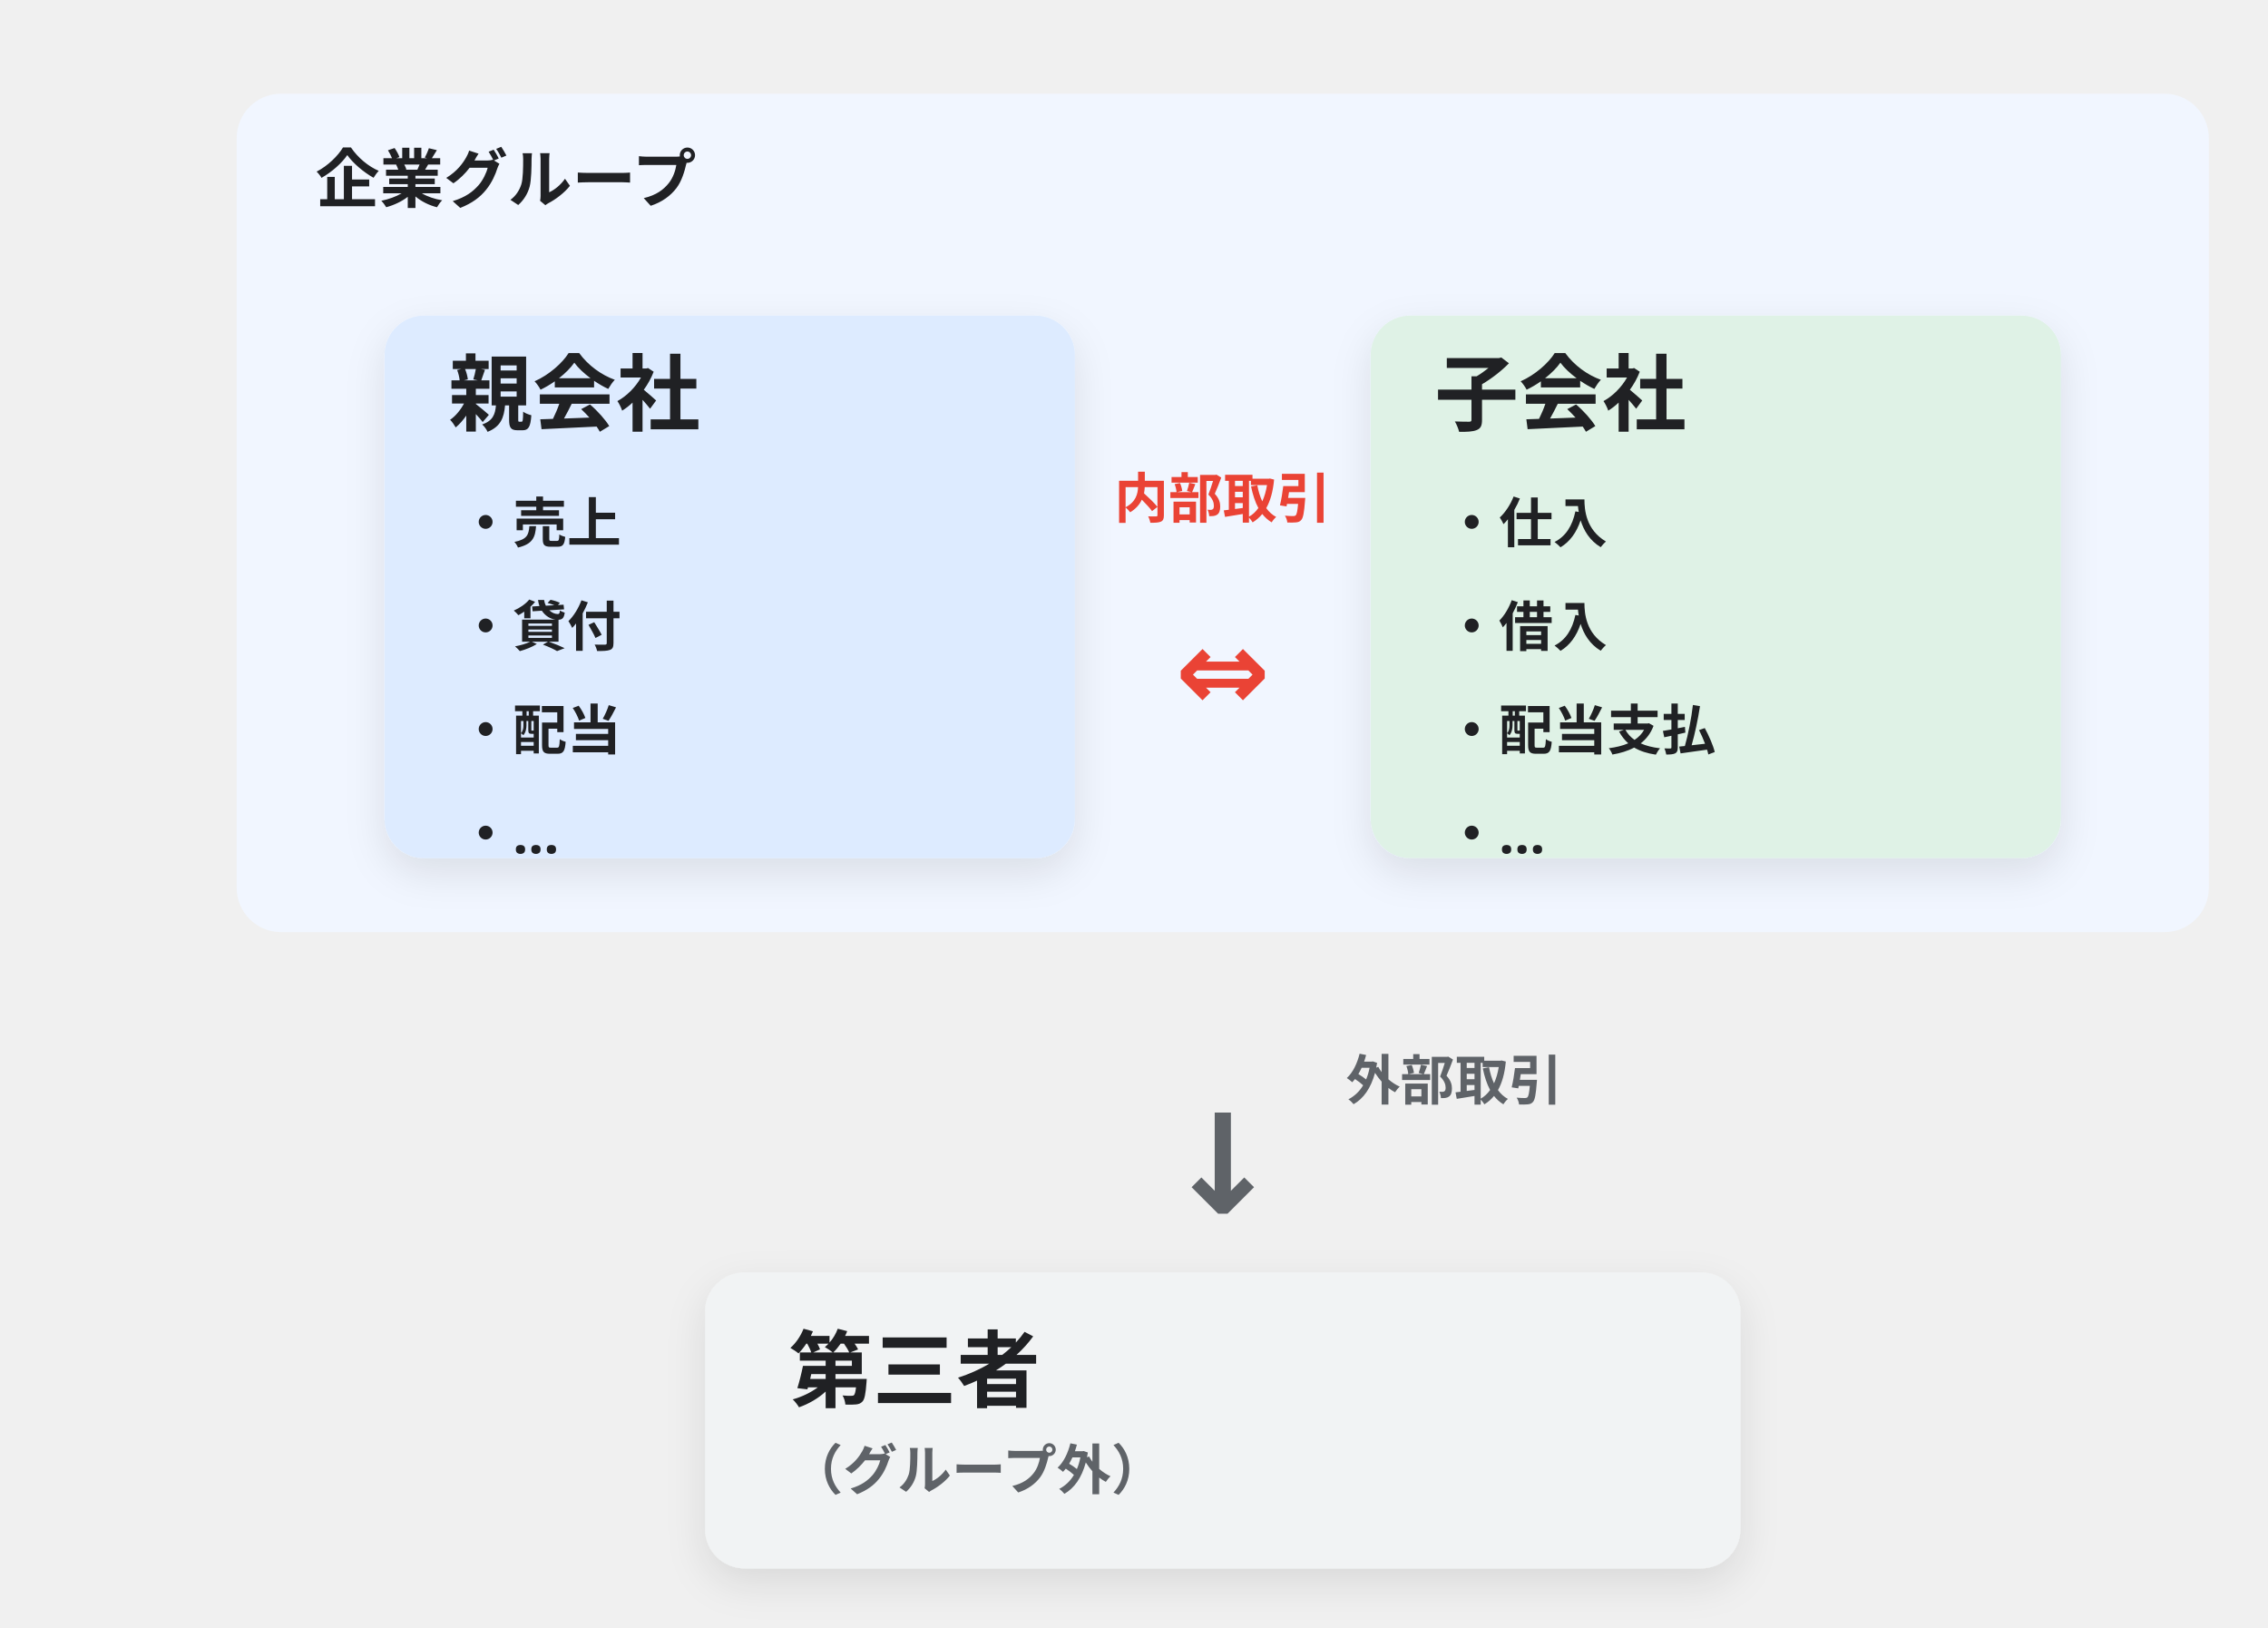
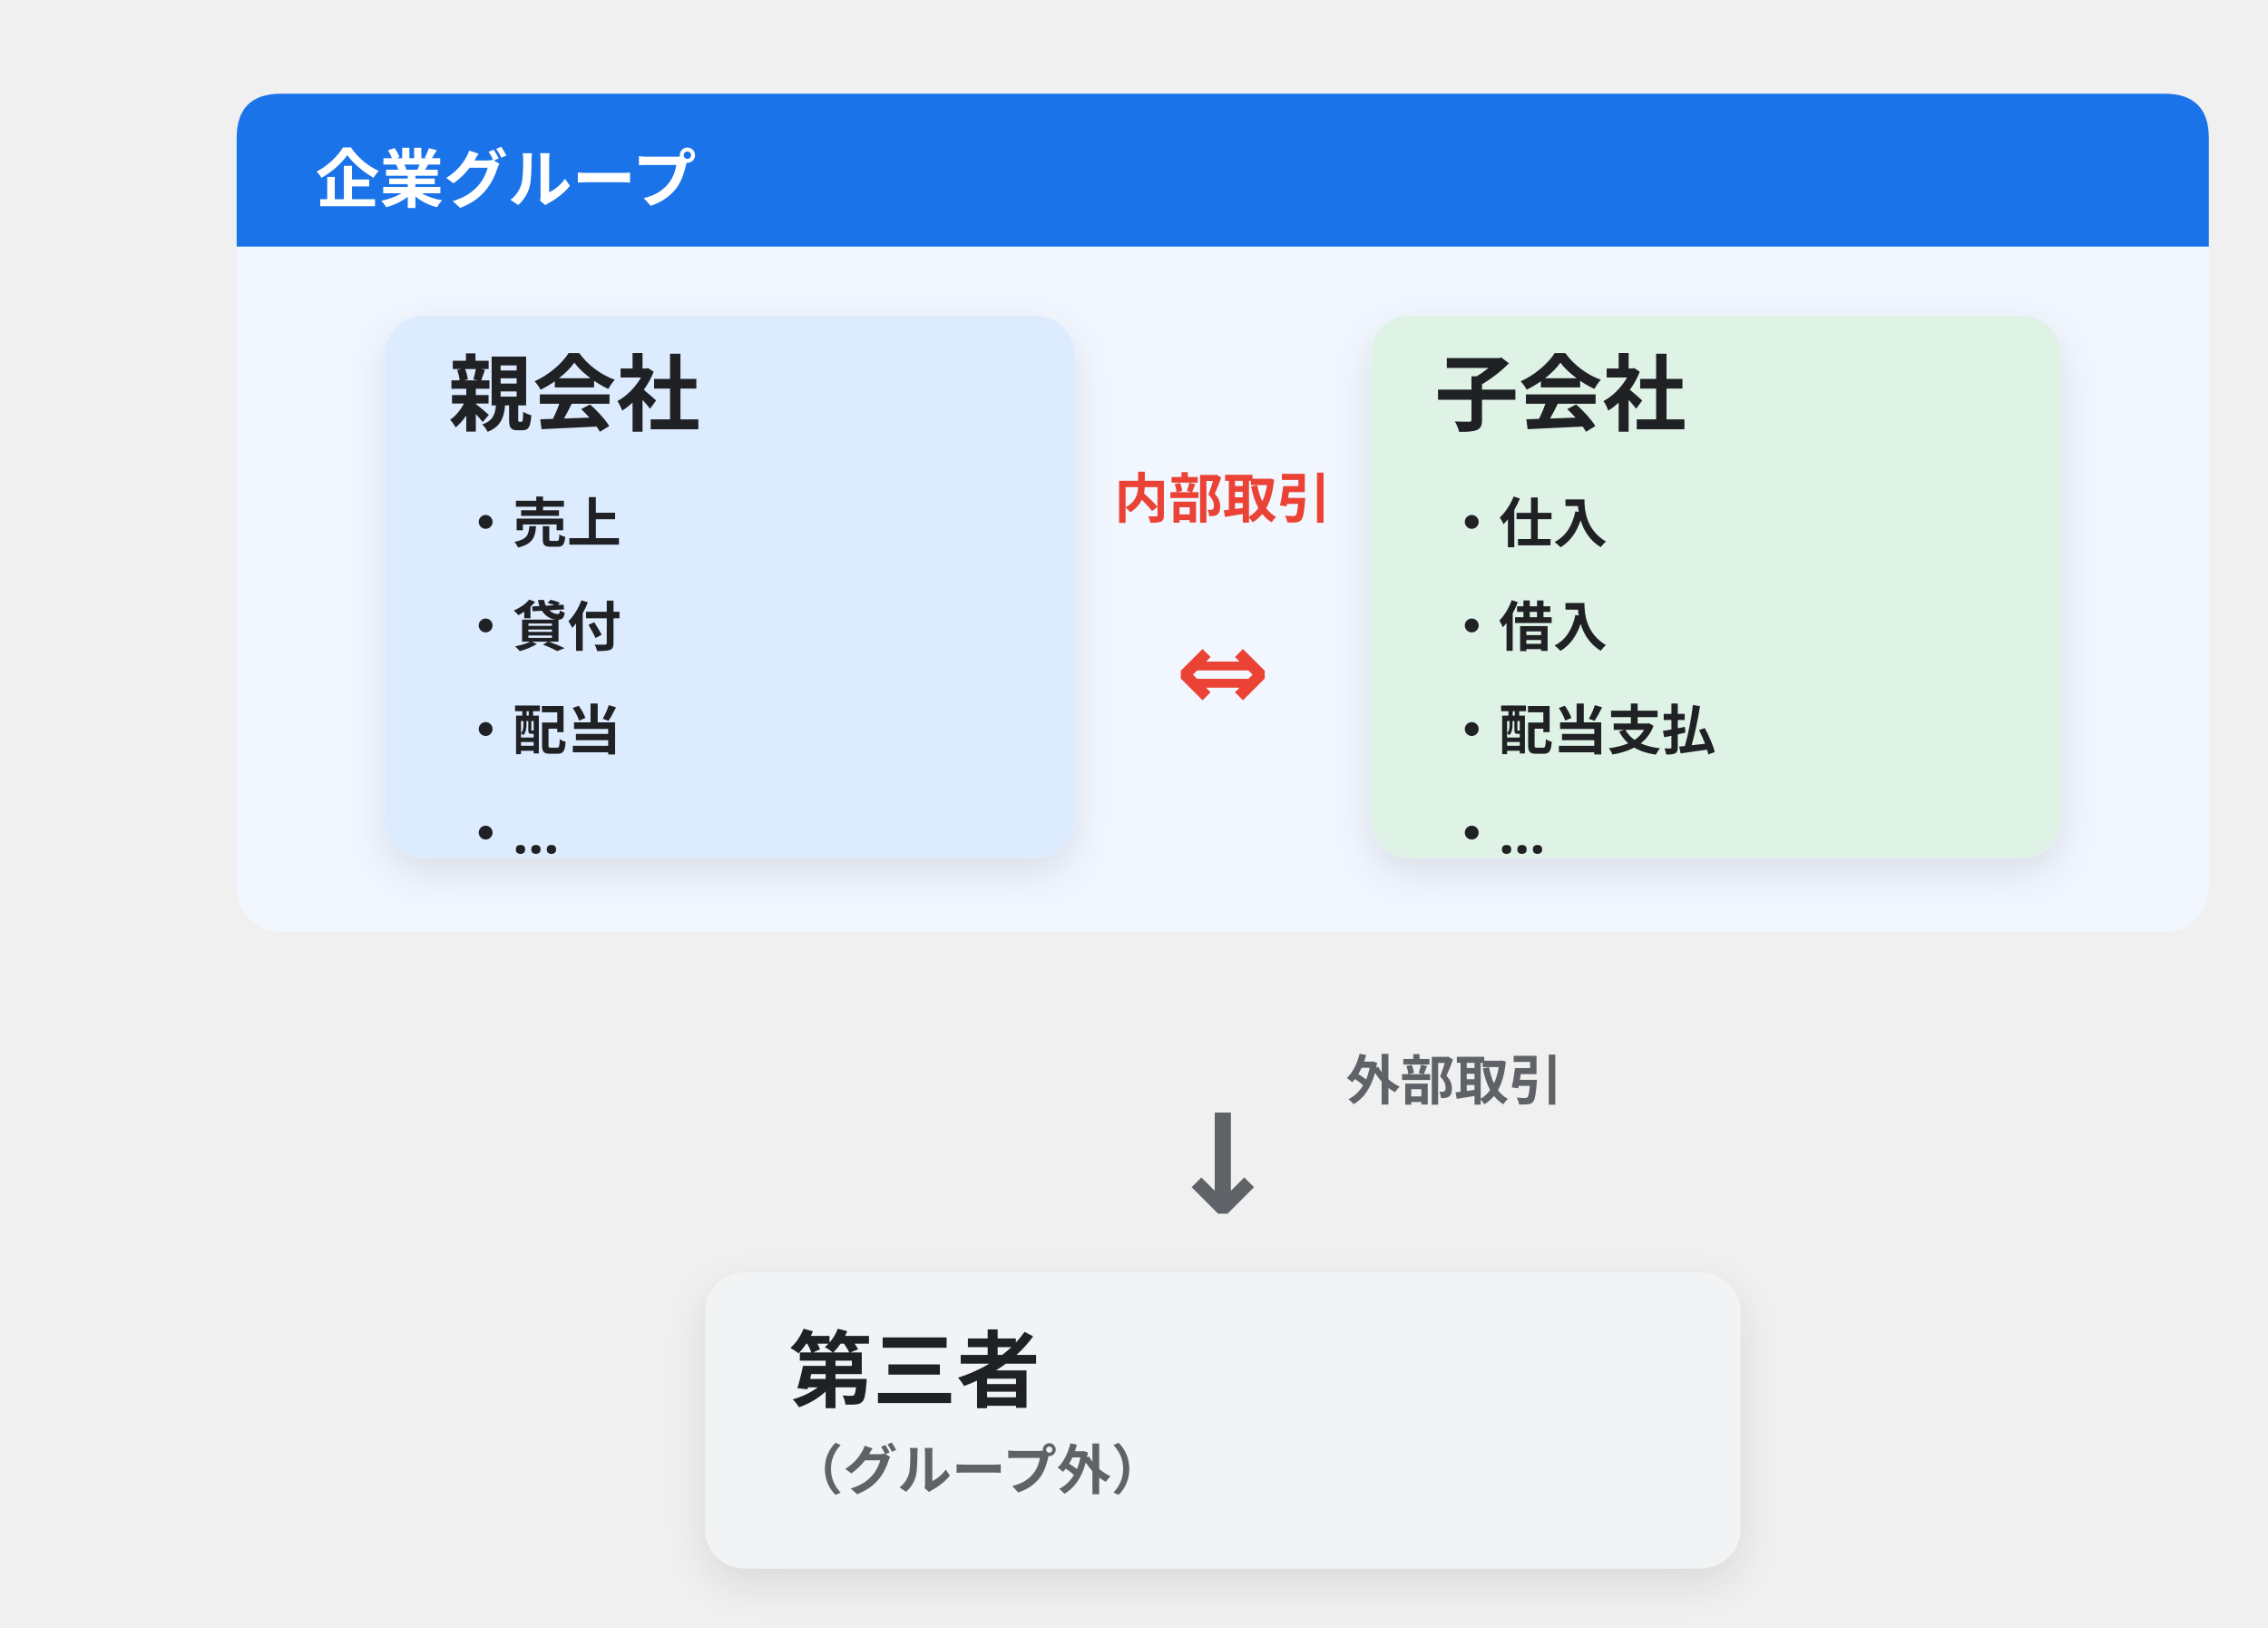
<svg xmlns="http://www.w3.org/2000/svg" width="920" height="660" viewBox="0 0 920 660">
  <defs>
    <style>
      .t { font-family: "Noto Sans JP", "Hiragino Sans", "Yu Gothic", "Meiryo", sans-serif; fill: #202124; }
      .title { font-weight: 900; font-size: 34px; }
      .label { font-weight: 900; font-size: 26px; }
      .small { font-weight: 800; font-size: 22px; fill: #5f6368; }
      .list { font-weight: 700; font-size: 22px; fill: #202124; }
      .red { fill: #ea4335; }
      .gray { fill: #5f6368; }
      .fill-white { fill: #ffffff; }
    </style>
    <filter id="softShadow" x="-20%" y="-20%" width="140%" height="140%">
      <feDropShadow dx="0" dy="6" stdDeviation="8" flood-color="#202124" flood-opacity="0.10" />
    </filter>
  </defs>
  <g transform="translate(36 0)">
    <rect x="60" y="38" width="800" height="340" rx="18" fill="#F1F6FF" stroke="none" />
-     <text class="t label" x="92" y="82" text-anchor="start" fill="#1A73E8">企業グループ</text>
+     <path d="M60 56 Q60 38 78 38 H842 Q860 38 860 56 V100 H60 Z" fill="#1A73E8" />
+     <text class="t label fill-white" x="92" y="82" text-anchor="start">企業グループ</text>
    <rect x="120" y="128" width="280" height="220" rx="16" fill="#DDEBFF" stroke="none" filter="url(#softShadow)" />
    <text class="t title" x="146" y="172">親会社</text>
    <text class="t list" x="150" y="220">・売上</text>
    <text class="t list" x="150" y="262">・貸付</text>
    <text class="t list" x="150" y="304">・配当</text>
    <text class="t list" x="150" y="346">・…</text>
    <rect x="520" y="128" width="280" height="220" rx="16" fill="#DFF2E6" stroke="none" filter="url(#softShadow)" />
    <text class="t title" x="546" y="172">子会社</text>
    <text class="t list" x="550" y="220">・仕入</text>
    <text class="t list" x="550" y="262">・借入</text>
    <text class="t list" x="550" y="304">・配当支払</text>
    <text class="t list" x="550" y="346">・…</text>
    <text class="t small red" x="460" y="210" text-anchor="middle">内部取引</text>
    <text class="t red" x="460" y="288" text-anchor="middle" font-size="46" font-weight="900">⇔</text>
    <text class="t small" x="510" y="446" text-anchor="start">外部取引</text>
    <text class="t gray" x="460" y="492" text-anchor="middle" font-size="56" font-weight="900">↓</text>
    <rect x="250" y="516" width="420" height="120" rx="16" fill="#F1F3F4" stroke="none" filter="url(#softShadow)" />
    <text class="t title" x="284" y="568">第三者</text>
    <text class="t small" x="284" y="604">（グループ外）</text>
  </g>
</svg>
